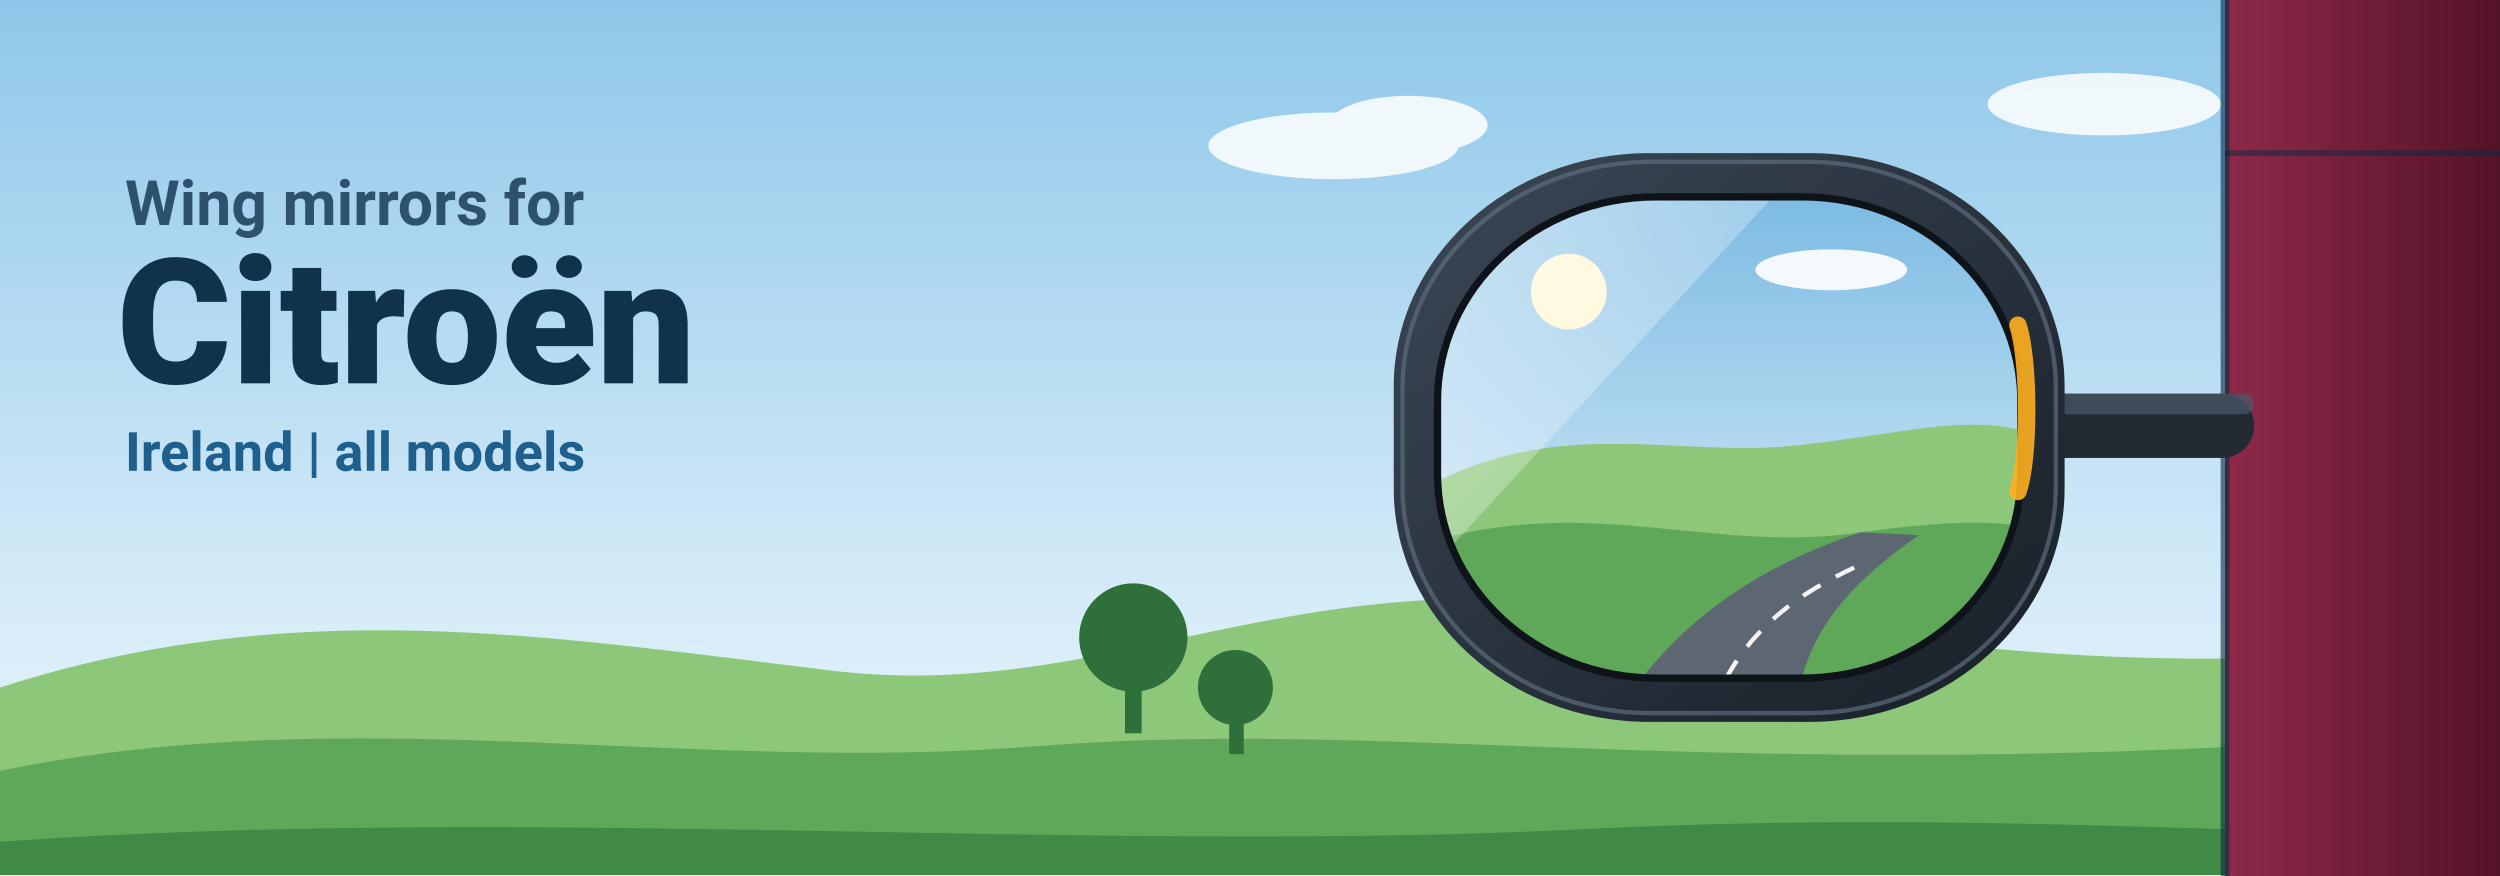
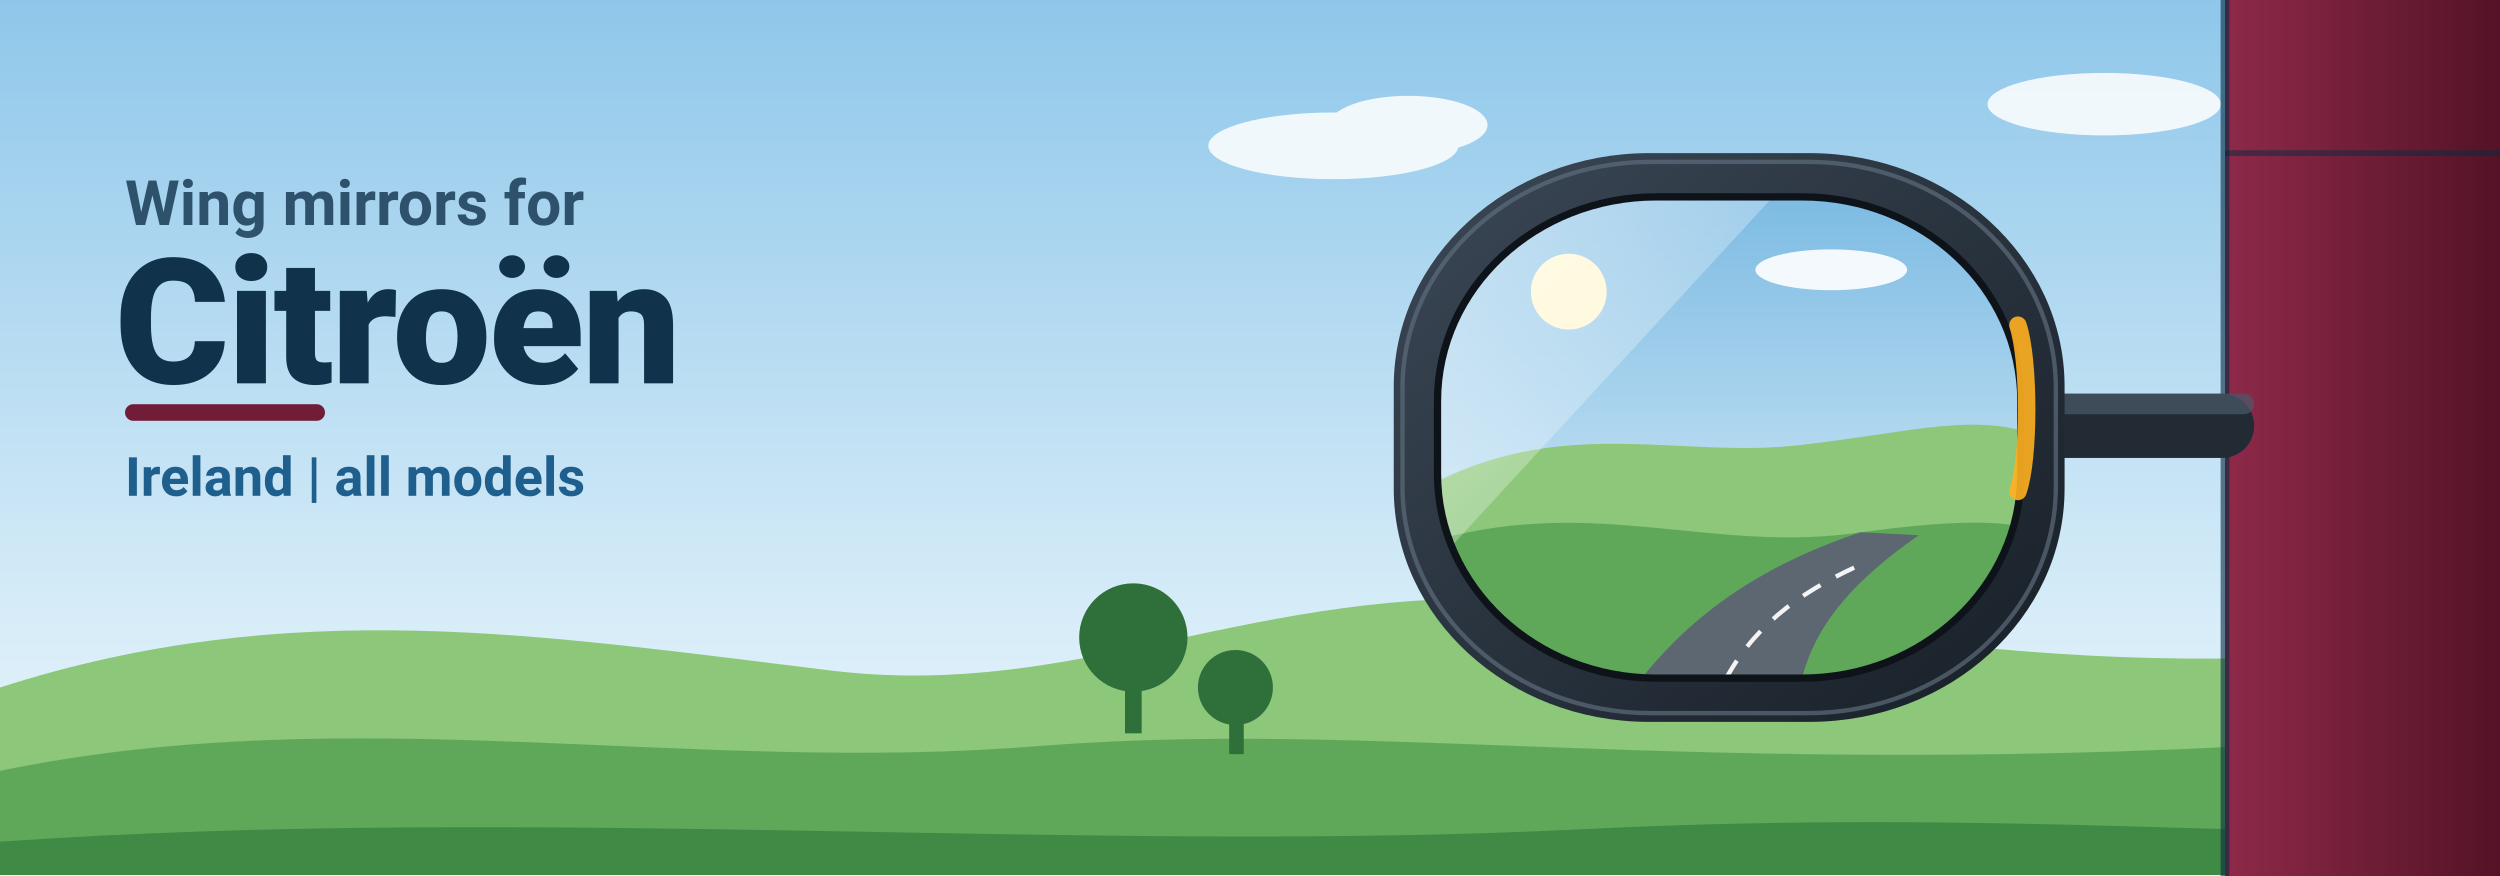
<svg xmlns="http://www.w3.org/2000/svg" viewBox="0 0 1200 420" width="1200" height="420" role="img" aria-label="Illustration of a Citroën wing mirror reflecting green Irish hills">
  <defs>
    <linearGradient id="sky" x1="0" y1="0" x2="0" y2="1">
      <stop offset="0" stop-color="#8fc7ea" />
      <stop offset="0.7" stop-color="#d6ecf8" />
      <stop offset="1" stop-color="#eef8fc" />
    </linearGradient>
    <linearGradient id="glassSky" x1="0" y1="0" x2="0" y2="1">
      <stop offset="0" stop-color="#7dbbe3" />
      <stop offset="1" stop-color="#e3f3fb" />
    </linearGradient>
    <linearGradient id="housing" x1="0" y1="0" x2="1" y2="1">
      <stop offset="0" stop-color="#3b4856" />
      <stop offset="1" stop-color="#171e26" />
    </linearGradient>
    <linearGradient id="door" x1="0" y1="0" x2="1" y2="0">
      <stop offset="0" stop-color="hsl(341,55%,36%)" />
      <stop offset="1" stop-color="hsl(341,62%,20%)" />
    </linearGradient>
    <linearGradient id="shine" x1="0" y1="0" x2="1" y2="1">
      <stop offset="0" stop-color="#fff" stop-opacity="0.55" />
      <stop offset="1" stop-color="#fff" stop-opacity="0" />
    </linearGradient>
    <clipPath id="glassClip">
      <rect x="470" y="150" width="400" height="330" rx="150" ry="140" />
    </clipPath>
  </defs>
  <rect width="1200" height="420" fill="url(#sky)" />
  <g fill="#fff" opacity="0.85">
    <ellipse cx="640" cy="70" rx="60" ry="16" />
    <ellipse cx="676" cy="60" rx="38" ry="14" />
    <ellipse cx="1010" cy="50" rx="56" ry="15" />
  </g>
  <path d="M0 330 C140 285 260 305 400 322 C520 336 600 280 740 288 C880 296 1000 334 1200 306 L1200 420 L0 420Z" fill="#8cc77a" />
  <path d="M0 370 C170 335 330 372 500 358 C680 344 840 380 1200 350 L1200 420 L0 420Z" fill="#5fa85a" />
  <path d="M0 404 C260 386 520 410 760 398 C960 388 1100 404 1200 398 L1200 420 L0 420Z" fill="#3f8a45" />
  <g fill="#2f6f3a">
    <rect x="540" y="318" width="8" height="34" />
    <circle cx="544" cy="306" r="26" />
    <rect x="590" y="338" width="7" height="24" />
    <circle cx="593" cy="330" r="18" />
  </g>
  <g transform="translate(361,-10.5) scale(0.7)">
    <rect x="1010" y="0" width="190" height="630" fill="url(#door)" />
    <path d="M1010 0 L1010 630" stroke="#06293f" stroke-width="6" opacity="0.6" />
    <path d="M1010 120 H1200" stroke="#06293f" stroke-width="4" opacity="0.5" />
    <rect x="860" y="285" width="170" height="44" rx="22" fill="#222b34" />
    <rect x="860" y="285" width="170" height="14" rx="7" fill="#4a5968" opacity="0.7" />
    <rect x="440" y="120" width="460" height="390" rx="175" ry="160" fill="url(#housing)" />
    <rect x="446" y="126" width="448" height="378" rx="170" ry="155" fill="none" stroke="#5c6b7a" stroke-width="3" opacity="0.7" />
    <g clip-path="url(#glassClip)">
      <rect x="470" y="150" width="400" height="330" fill="url(#glassSky)" />
      <circle cx="560" cy="215" r="26" fill="#fff6cf" />
      <ellipse cx="740" cy="200" rx="52" ry="14" fill="#fff" opacity="0.9" />
      <path d="M470 345 C560 300 640 330 720 320 C790 312 830 300 870 310 L870 480 L470 480Z" fill="#8cc77a" />
      <path d="M470 385 C580 355 660 395 760 380 C820 372 850 372 870 376 L870 480 L470 480Z" fill="#5fa85a" />
      <path d="M610 480 C650 430 700 400 760 380 L800 382 C760 410 730 440 720 480Z" fill="#5d6772" />
      <path d="M668 480 C690 440 724 418 765 400" stroke="#f4f4f4" stroke-width="3" stroke-dasharray="14 12" fill="none" />
      <path d="M470 150 L700 150 L470 400Z" fill="url(#shine)" />
    </g>
    <rect x="470" y="150" width="400" height="330" rx="150" ry="140" fill="none" stroke="#0e1319" stroke-width="5" />
    <path d="M868 238 C876 262 876 330 868 352" stroke="#ffb020" stroke-width="12" stroke-linecap="round" fill="none" opacity="0.9" />
  </g>
  <g font-family="system-ui,-apple-system,'Segoe UI',Roboto,Arial,sans-serif" fill="#10324b">
-     <text x="60" y="108" font-size="30" font-weight="600" opacity="0.8">Wing mirrors for</text>
-     <text x="56" y="184" font-size="84" font-weight="800">Citroën</text>
-     <text x="60" y="226" font-size="26" font-weight="600" fill="#1f5f8d">Ireland  |  all models</text>
+     <text x="60" y="108" font-size="30" font-weight="600" letter-spacing="0" fill="#10324b" opacity="0.8">Wing mirrors for</text>
+     <text x="55" y="184" font-size="84" font-weight="900" letter-spacing="-1">Citroën</text>
+     <rect x="60" y="194" width="96" height="8" rx="4" fill="hsl(341,60%,28%)" />
+     <text x="60" y="238" font-size="26" font-weight="600" fill="#1f5f8d">Ireland  |  all models</text>
  </g>
</svg>
